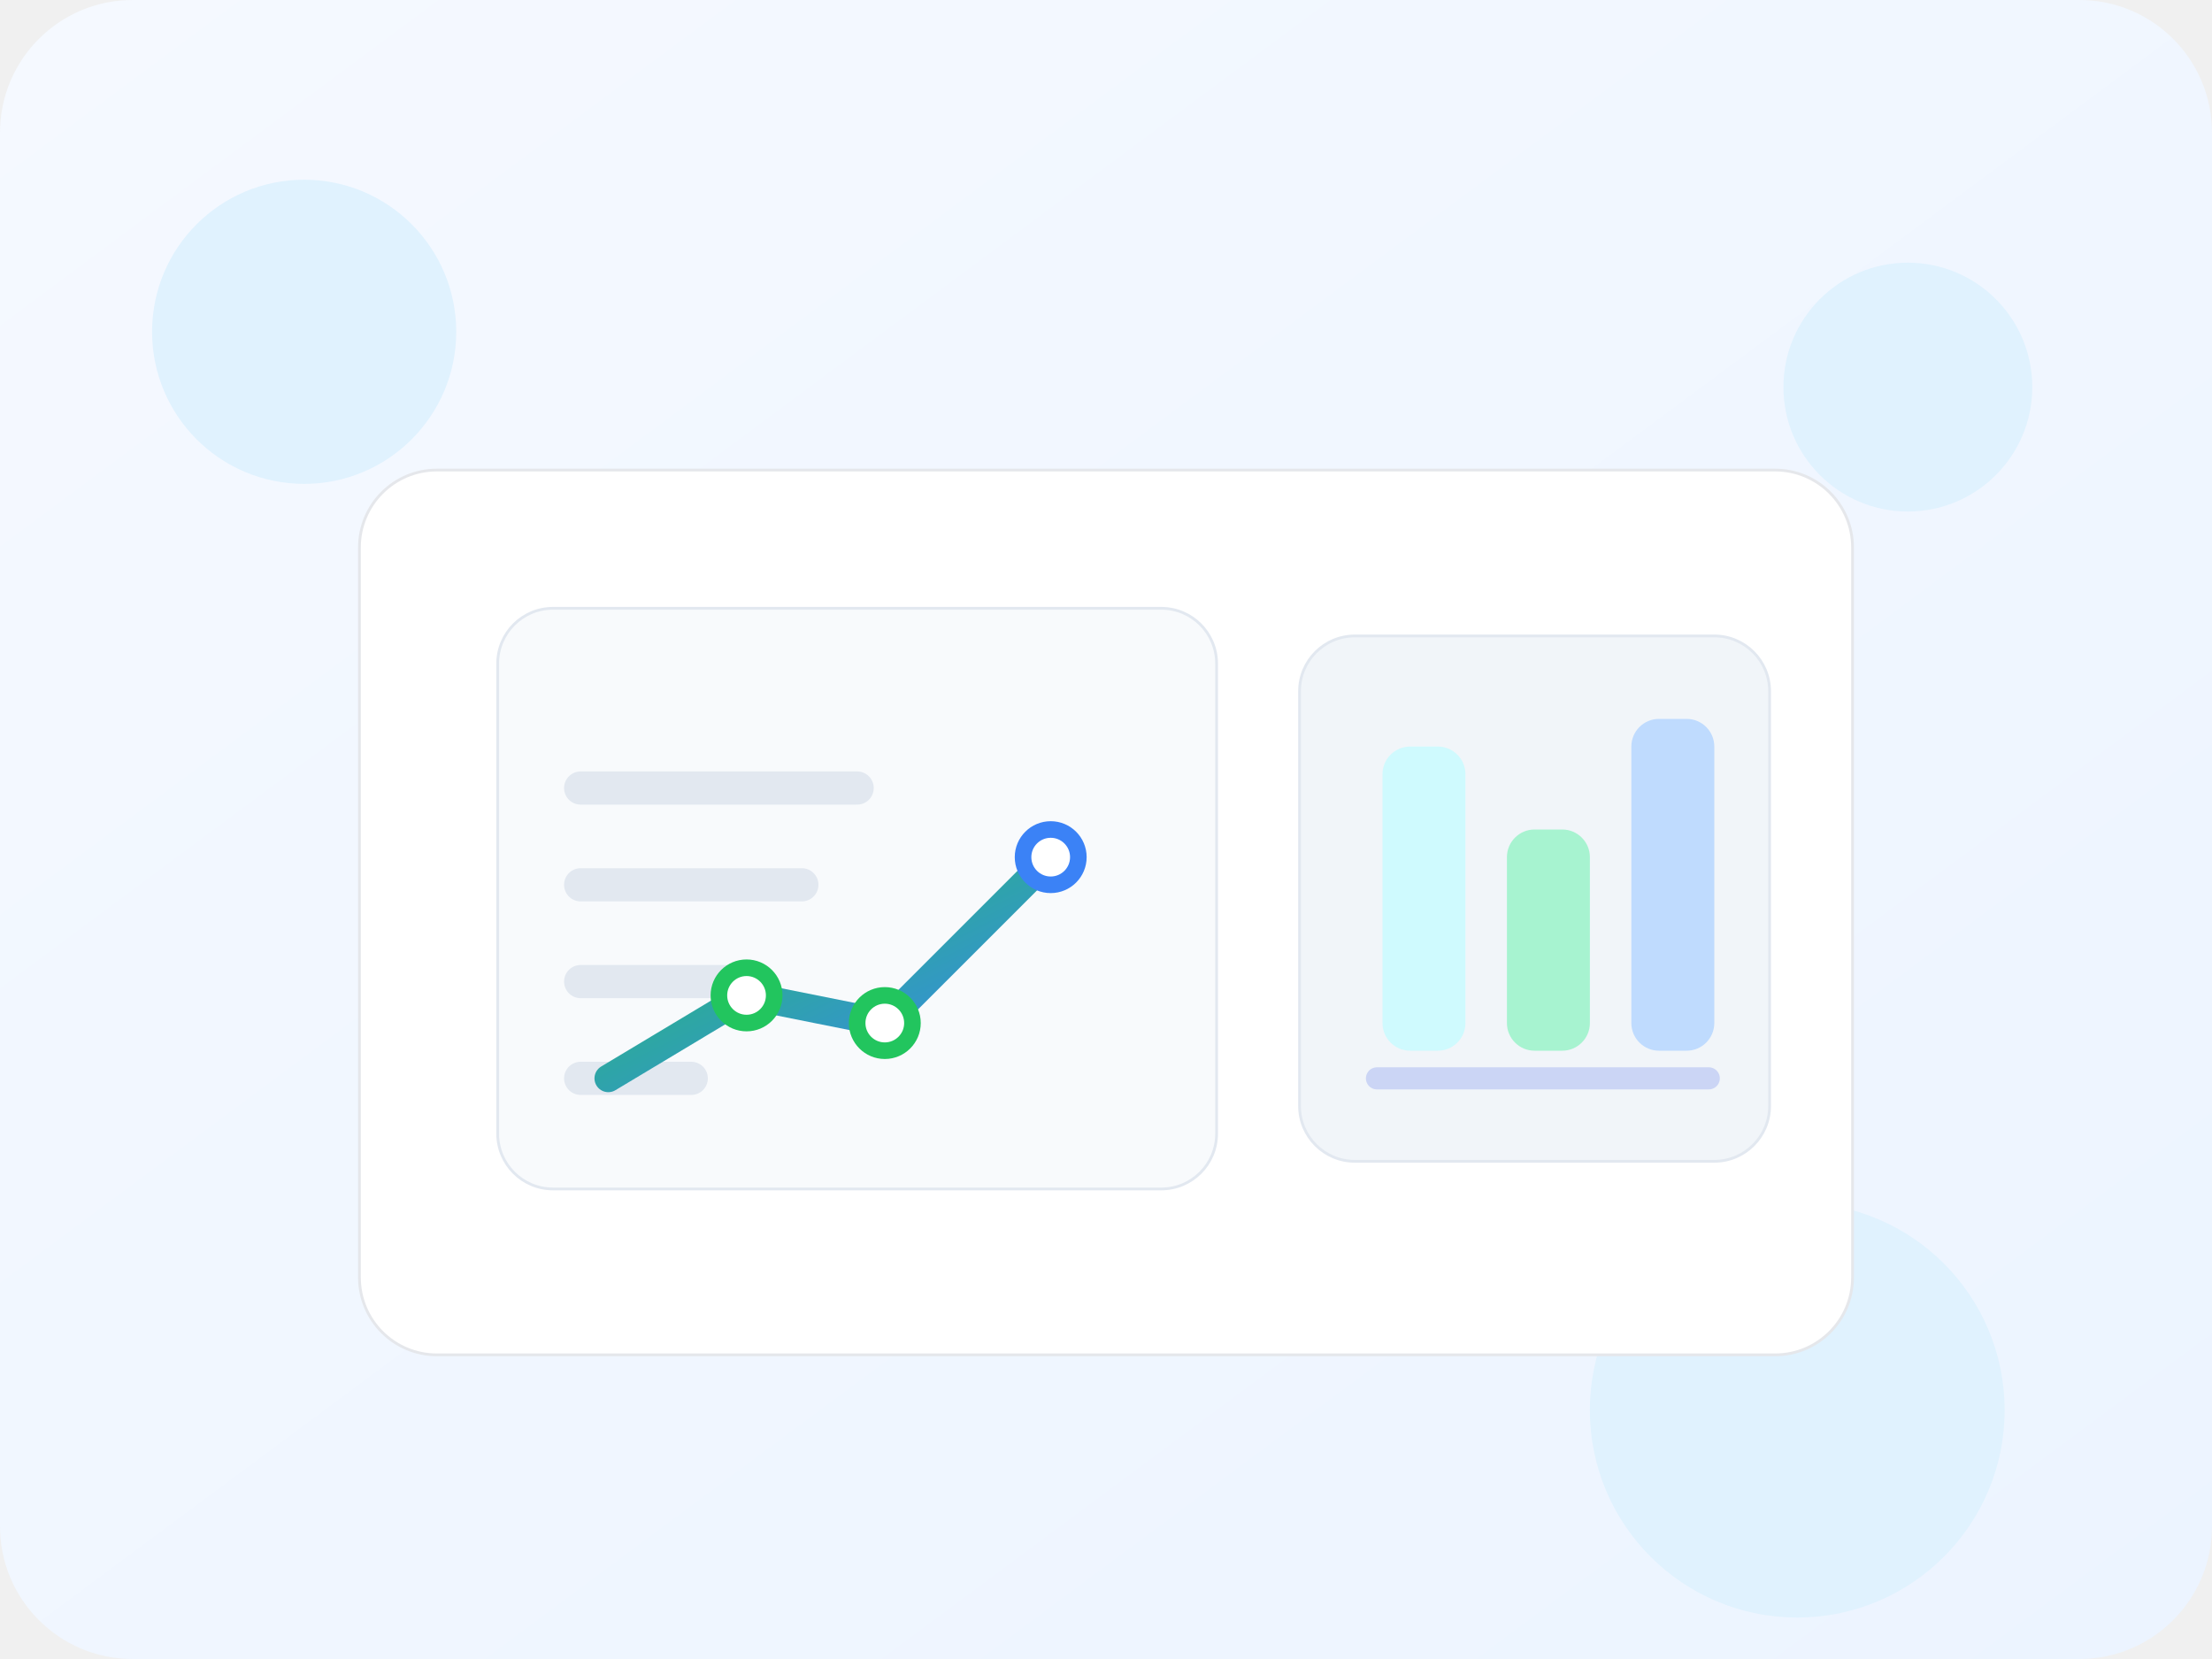
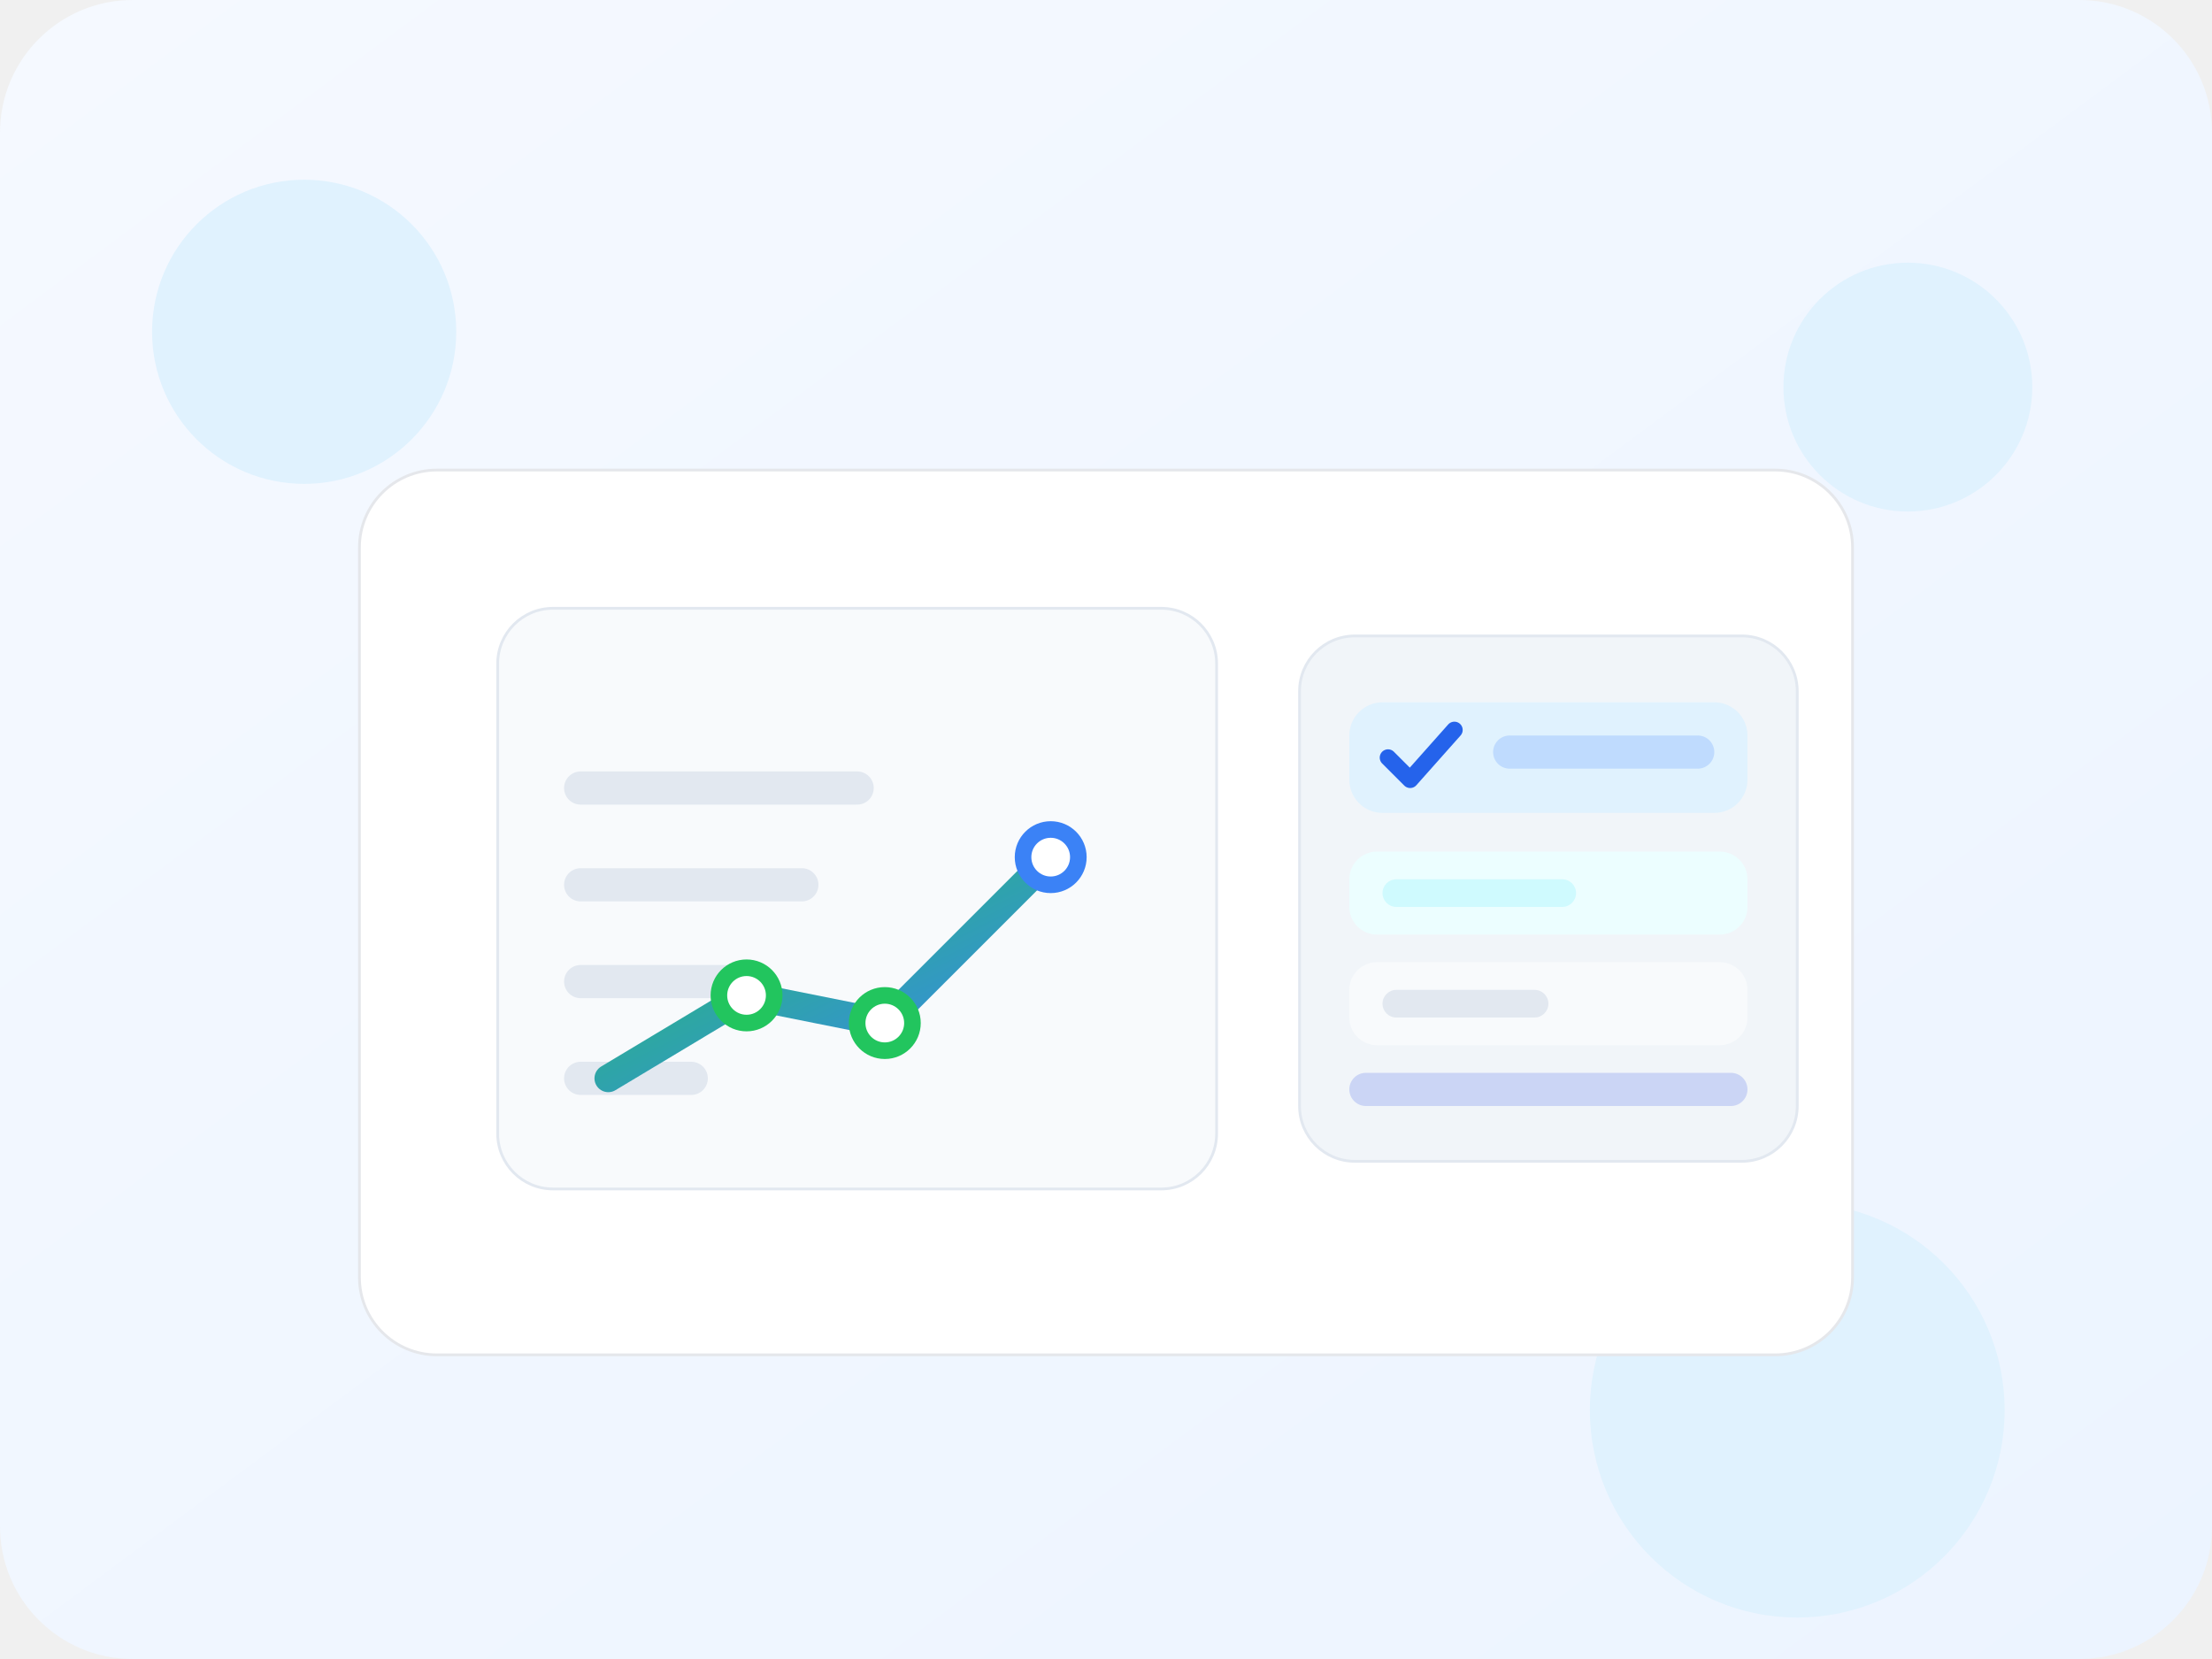
<svg xmlns="http://www.w3.org/2000/svg" width="800" height="600" viewBox="0 0 800 600" fill="none">
  <defs>
    <linearGradient id="bg" x1="0" y1="0" x2="1" y2="1">
      <stop offset="0" stop-color="#F5F9FF" />
      <stop offset="1" stop-color="#ECF4FF" />
    </linearGradient>
    <linearGradient id="accent" x1="0" y1="0" x2="1" y2="1">
      <stop offset="0" stop-color="#22C55E" />
      <stop offset="1" stop-color="#3B82F6" />
    </linearGradient>
  </defs>
  <rect width="800" height="600" rx="48" fill="url(#bg)" />
  <circle cx="110" cy="120" r="55" fill="#E0F2FE" />
  <circle cx="690" cy="140" r="45" fill="#E0F2FE" />
  <circle cx="650" cy="510" r="75" fill="#E0F2FE" />
  <rect x="130" y="170" width="540" height="320" rx="28" fill="white" stroke="#E5E7EB" />
  <g transform="translate(180 220)">
    <rect x="0" y="0" width="260" height="210" rx="20" fill="#F8FAFC" stroke="#E2E8F0" />
    <path d="M30 170h40" stroke="#E2E8F0" stroke-width="12" stroke-linecap="round" />
    <path d="M30 135h60" stroke="#E2E8F0" stroke-width="12" stroke-linecap="round" />
    <path d="M30 100h80" stroke="#E2E8F0" stroke-width="12" stroke-linecap="round" />
    <path d="M30 65h100" stroke="#E2E8F0" stroke-width="12" stroke-linecap="round" />
    <path d="M40 170L90 140L140 150L200 90" stroke="url(#accent)" stroke-width="10" stroke-linecap="round" stroke-linejoin="round" />
    <circle cx="90" cy="140" r="10" fill="white" stroke="#22C55E" stroke-width="6" />
    <circle cx="140" cy="150" r="10" fill="white" stroke="#22C55E" stroke-width="6" />
    <circle cx="200" cy="90" r="10" fill="white" stroke="#3B82F6" stroke-width="6" />
  </g>
  <g transform="translate(470 230)">
-     <rect x="0" y="0" width="170" height="190" rx="20" fill="#F1F5F9" stroke="#E2E8F0" />
-     <rect x="30" y="40" width="30" height="110" rx="10" fill="#CFFAFE" />
-     <rect x="75" y="70" width="30" height="80" rx="10" fill="#A7F3D0" />
-     <rect x="120" y="30" width="30" height="120" rx="10" fill="#BFDBFE" />
-     <path d="M28 160h120" stroke="#CBD5F5" stroke-width="8" stroke-linecap="round" />
+     <rect x="0" y="0" width="180" height="190" rx="20" fill="#F1F5F9" stroke="#E2E8F0" />
+     <rect x="18" y="24" width="144" height="40" rx="12" fill="#E0F2FE" />
+     <path d="M32 44l8 8 16-18" stroke="#2563EB" stroke-width="6" stroke-linecap="round" stroke-linejoin="round" />
+     <rect x="70" y="36" width="80" height="12" rx="6" fill="#BFDBFE" />
+     <rect x="18" y="78" width="144" height="30" rx="10" fill="#ECFEFF" />
+     <rect x="30" y="88" width="70" height="10" rx="5" fill="#CFFAFE" />
+     <rect x="18" y="118" width="144" height="30" rx="10" fill="#F8FAFC" />
+     <rect x="30" y="128" width="60" height="10" rx="5" fill="#E2E8F0" />
+     <rect x="18" y="158" width="144" height="12" rx="6" fill="#CBD5F5" />
  </g>
</svg>
